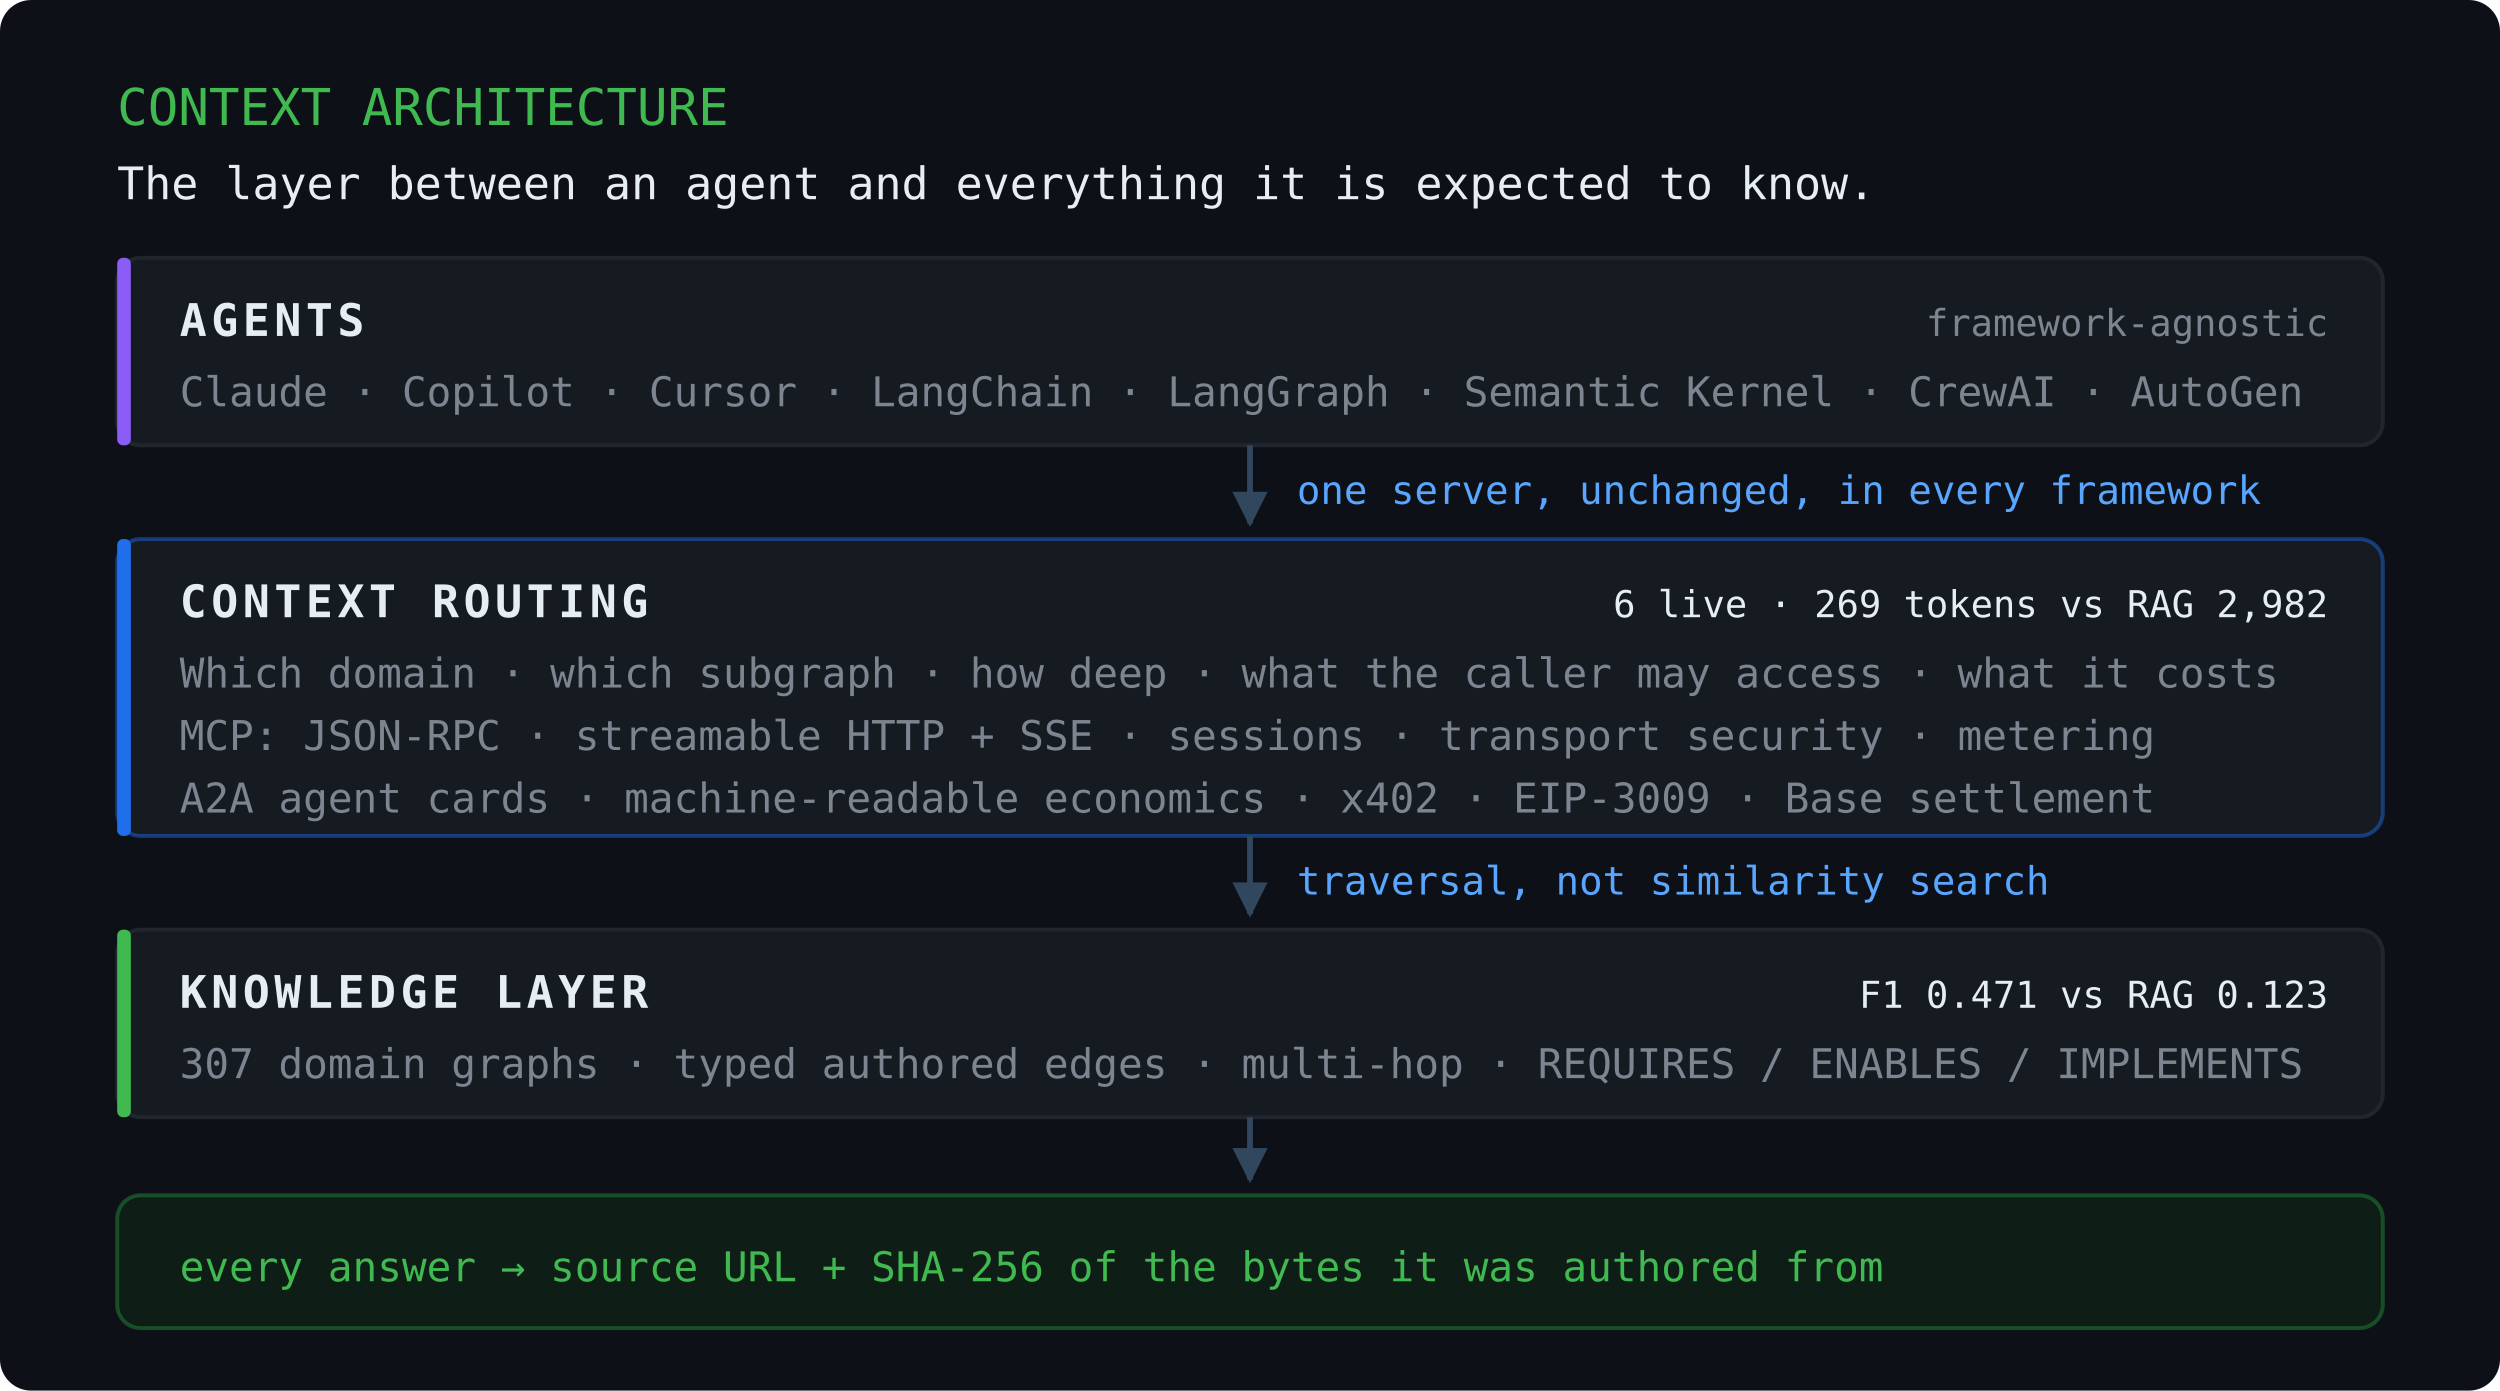
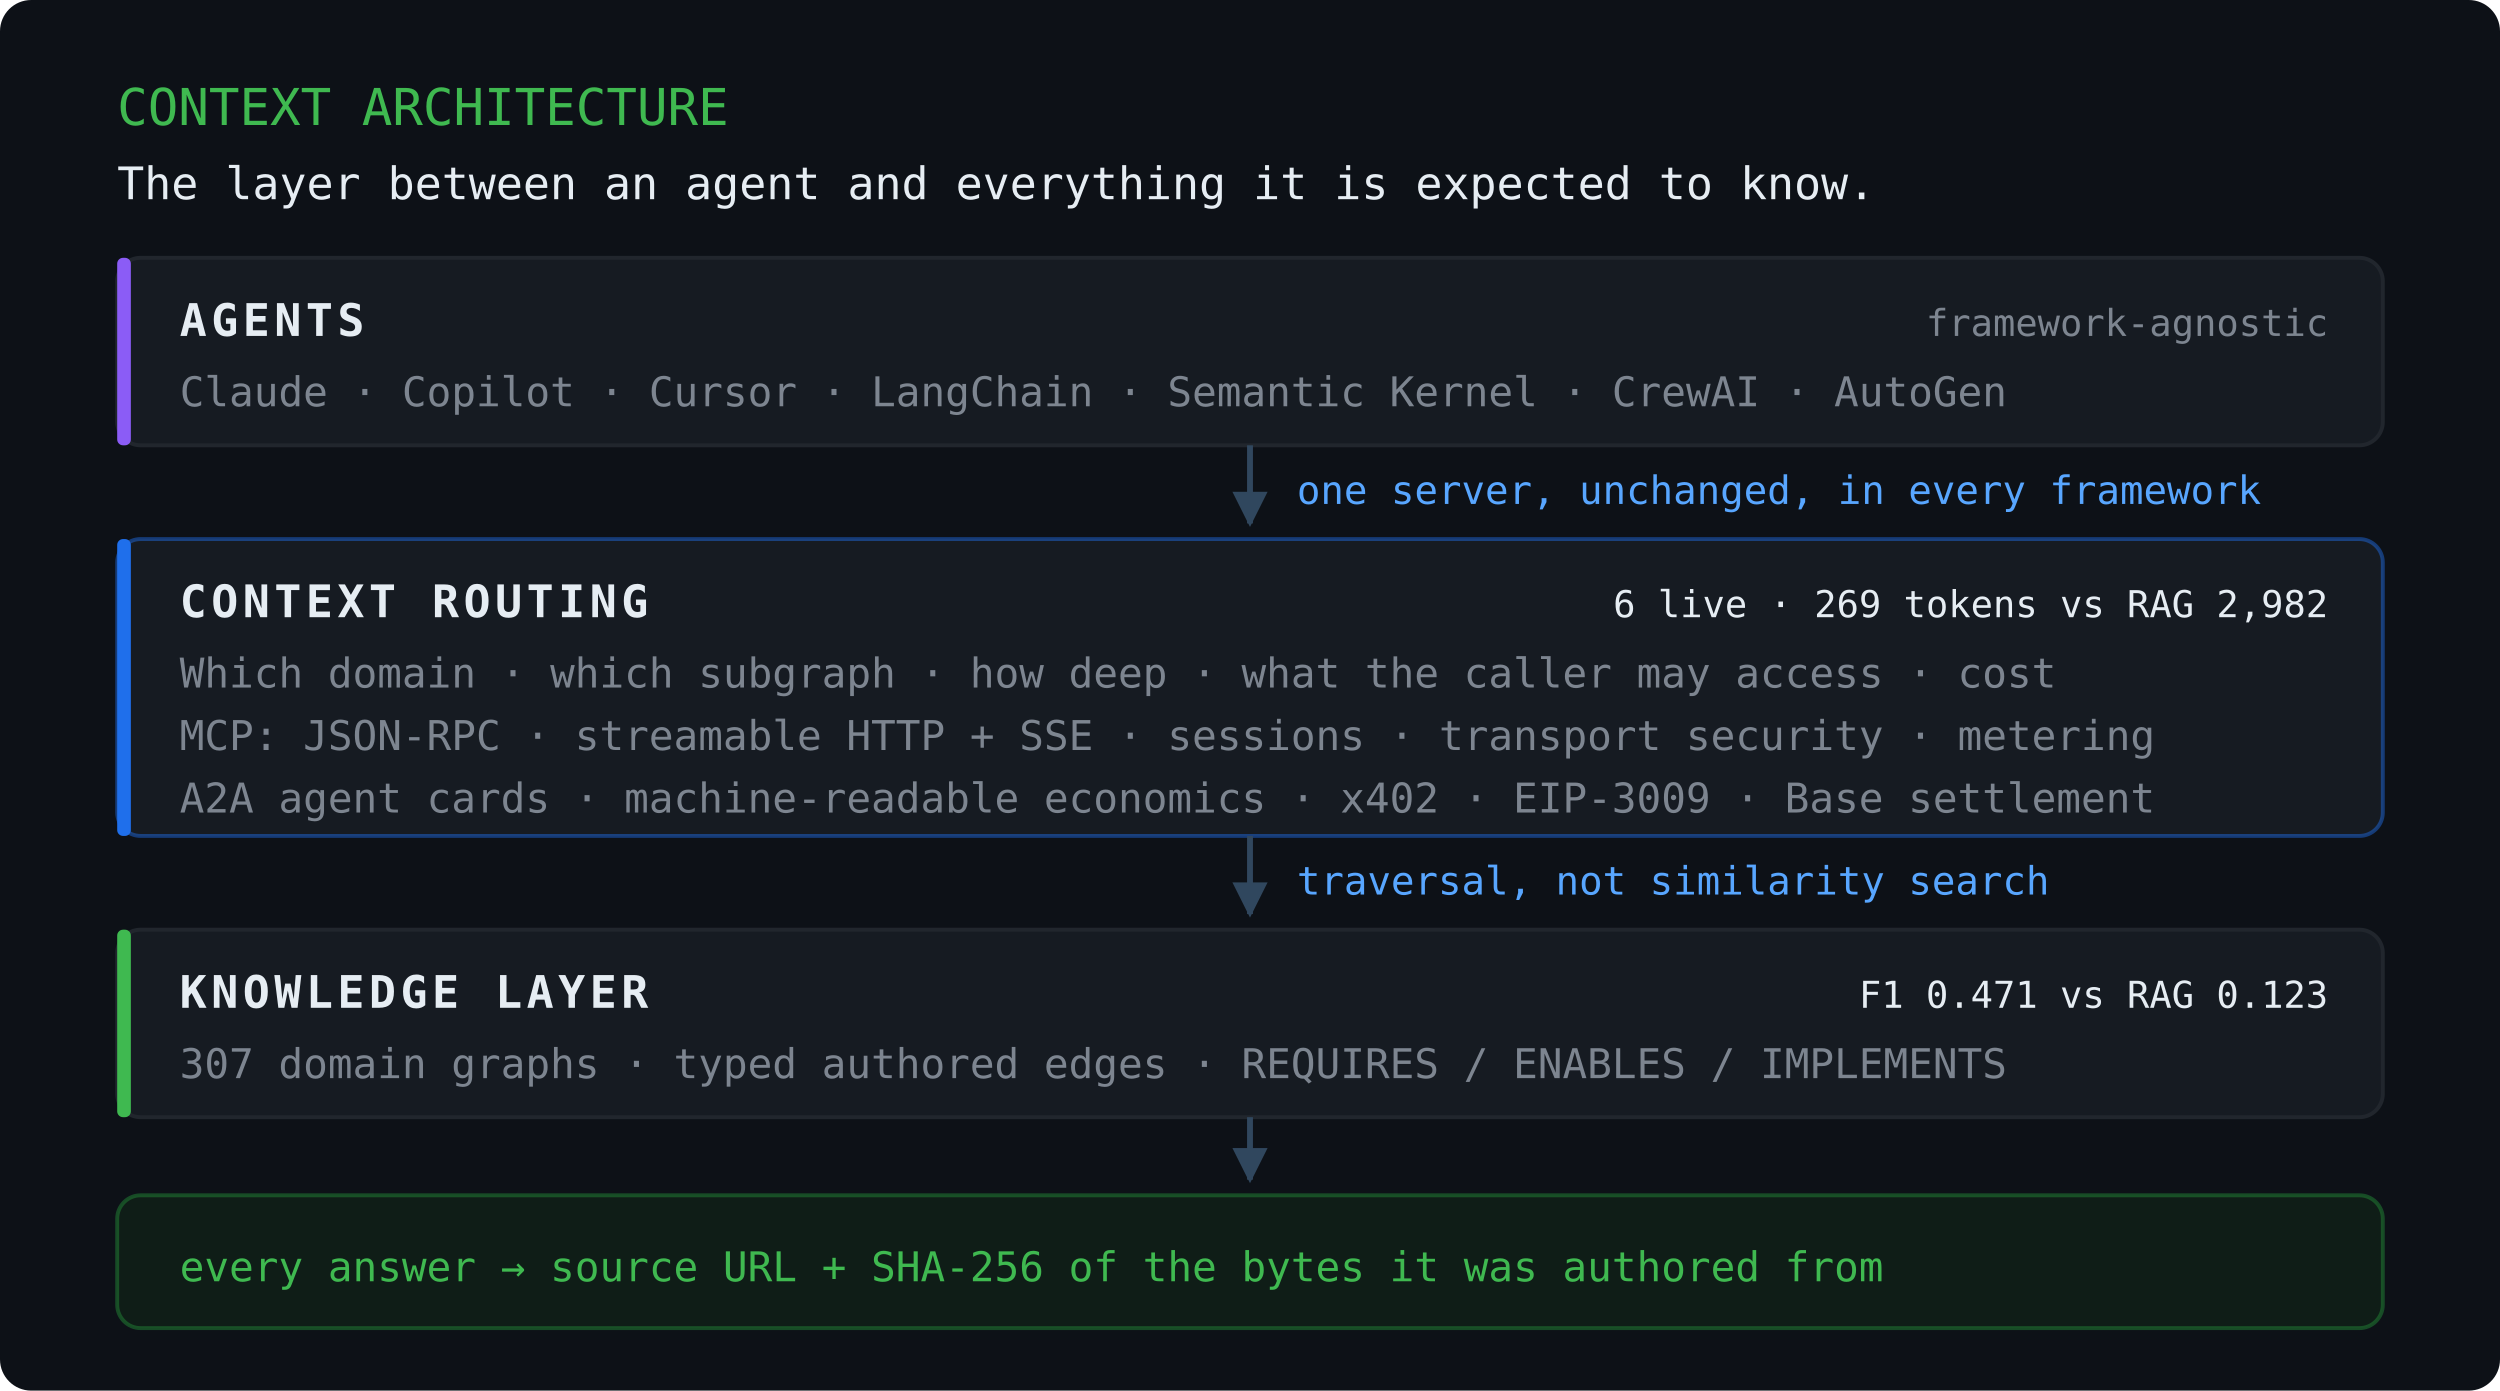
<svg xmlns="http://www.w3.org/2000/svg" width="640" height="356" viewBox="0 0 640 356" role="img" aria-label="Context architecture: agents, context routing over MCP, and a knowledge layer with SHA-256 source provenance on every answer">
  <defs>
    <style>
      .m{font-family:ui-monospace,SFMono-Regular,'SF Mono',Menlo,Consolas,monospace}
      .lbl{font-size:11.5px;font-weight:700;letter-spacing:.1em}
      .det{font-size:10.5px}
      .cap{font-size:10px}
      .met{font-size:9.5px}
    </style>
    <marker id="a" viewBox="0 0 10 10" refX="9" refY="5" markerWidth="6" markerHeight="6" orient="auto">
      <path d="M0,0 L10,5 L0,10 z" fill="#30475e" />
    </marker>
  </defs>
  <rect width="640" height="356" rx="8" fill="#0d1117" />
  <text class="m" x="30" y="32" font-size="13" fill="#3fb950">CONTEXT ARCHITECTURE</text>
  <text class="m" x="30" y="51" font-size="11.5" fill="#e6edf3">The layer between an agent and everything it is expected to know.</text>
  <rect x="30" y="66" width="580" height="48" rx="6" fill="#161b22" stroke="#21262d" />
  <rect x="30" y="66" width="3.5" height="48" rx="1.5" fill="#8b5cf6" />
  <text class="m lbl" x="46" y="86" fill="#e6edf3">AGENTS</text>
  <text class="m met" x="596" y="86" fill="#7d8590" text-anchor="end">framework-agnostic</text>
-   <text class="m det" x="46" y="104" fill="#7d8590">Claude · Copilot · Cursor · LangChain · LangGraph · Semantic Kernel · CrewAI · AutoGen</text>
+   <text class="m det" x="46" y="104" fill="#7d8590">Claude · Copilot · Cursor · LangChain · Semantic Kernel · CrewAI · AutoGen</text>
  <line x1="320" y1="114" x2="320" y2="134" stroke="#30475e" stroke-width="1.5" marker-end="url(#a)" />
  <text class="m cap" x="332" y="129" fill="#58a6ff">one server, unchanged, in every framework</text>
  <rect x="30" y="138" width="580" height="76" rx="6" fill="#161b22" stroke="#1f6feb" stroke-opacity=".45" />
  <rect x="30" y="138" width="3.5" height="76" rx="1.5" fill="#1f6feb" />
  <text class="m lbl" x="46" y="158" fill="#e6edf3">CONTEXT ROUTING</text>
  <text class="m met" x="596" y="158" fill="#e6edf3" text-anchor="end">6 live  ·  269 tokens vs RAG 2,982</text>
-   <text class="m det" x="46" y="176" fill="#7d8590">Which domain · which subgraph · how deep · what the caller may access · what it costs</text>
+   <text class="m det" x="46" y="176" fill="#7d8590">Which domain · which subgraph · how deep · what the caller may access · cost</text>
  <text class="m det" x="46" y="192" fill="#7d8590">MCP: JSON-RPC · streamable HTTP + SSE · sessions · transport security · metering</text>
  <text class="m det" x="46" y="208" fill="#7d8590">A2A agent cards · machine-readable economics · x402 · EIP-3009 · Base settlement</text>
  <line x1="320" y1="214" x2="320" y2="234" stroke="#30475e" stroke-width="1.5" marker-end="url(#a)" />
  <text class="m cap" x="332" y="229" fill="#58a6ff">traversal, not similarity search</text>
  <rect x="30" y="238" width="580" height="48" rx="6" fill="#161b22" stroke="#21262d" />
  <rect x="30" y="238" width="3.5" height="48" rx="1.5" fill="#3fb950" />
  <text class="m lbl" x="46" y="258" fill="#e6edf3">KNOWLEDGE LAYER</text>
  <text class="m met" x="596" y="258" fill="#e6edf3" text-anchor="end">F1 0.471 vs RAG 0.123</text>
-   <text class="m det" x="46" y="276" fill="#7d8590">307 domain graphs · typed authored edges · multi-hop · REQUIRES / ENABLES / IMPLEMENTS</text>
+   <text class="m det" x="46" y="276" fill="#7d8590">307 domain graphs · typed authored edges · REQUIRES / ENABLES / IMPLEMENTS</text>
  <line x1="320" y1="286" x2="320" y2="302" stroke="#30475e" stroke-width="1.5" marker-end="url(#a)" />
  <rect x="30" y="306" width="580" height="34" rx="6" fill="#0f1d17" stroke="#238636" stroke-opacity=".5" />
  <text class="m det" x="46" y="328" fill="#3fb950">every answer  →  source URL  +  SHA-256 of the bytes it was authored from</text>
</svg>
